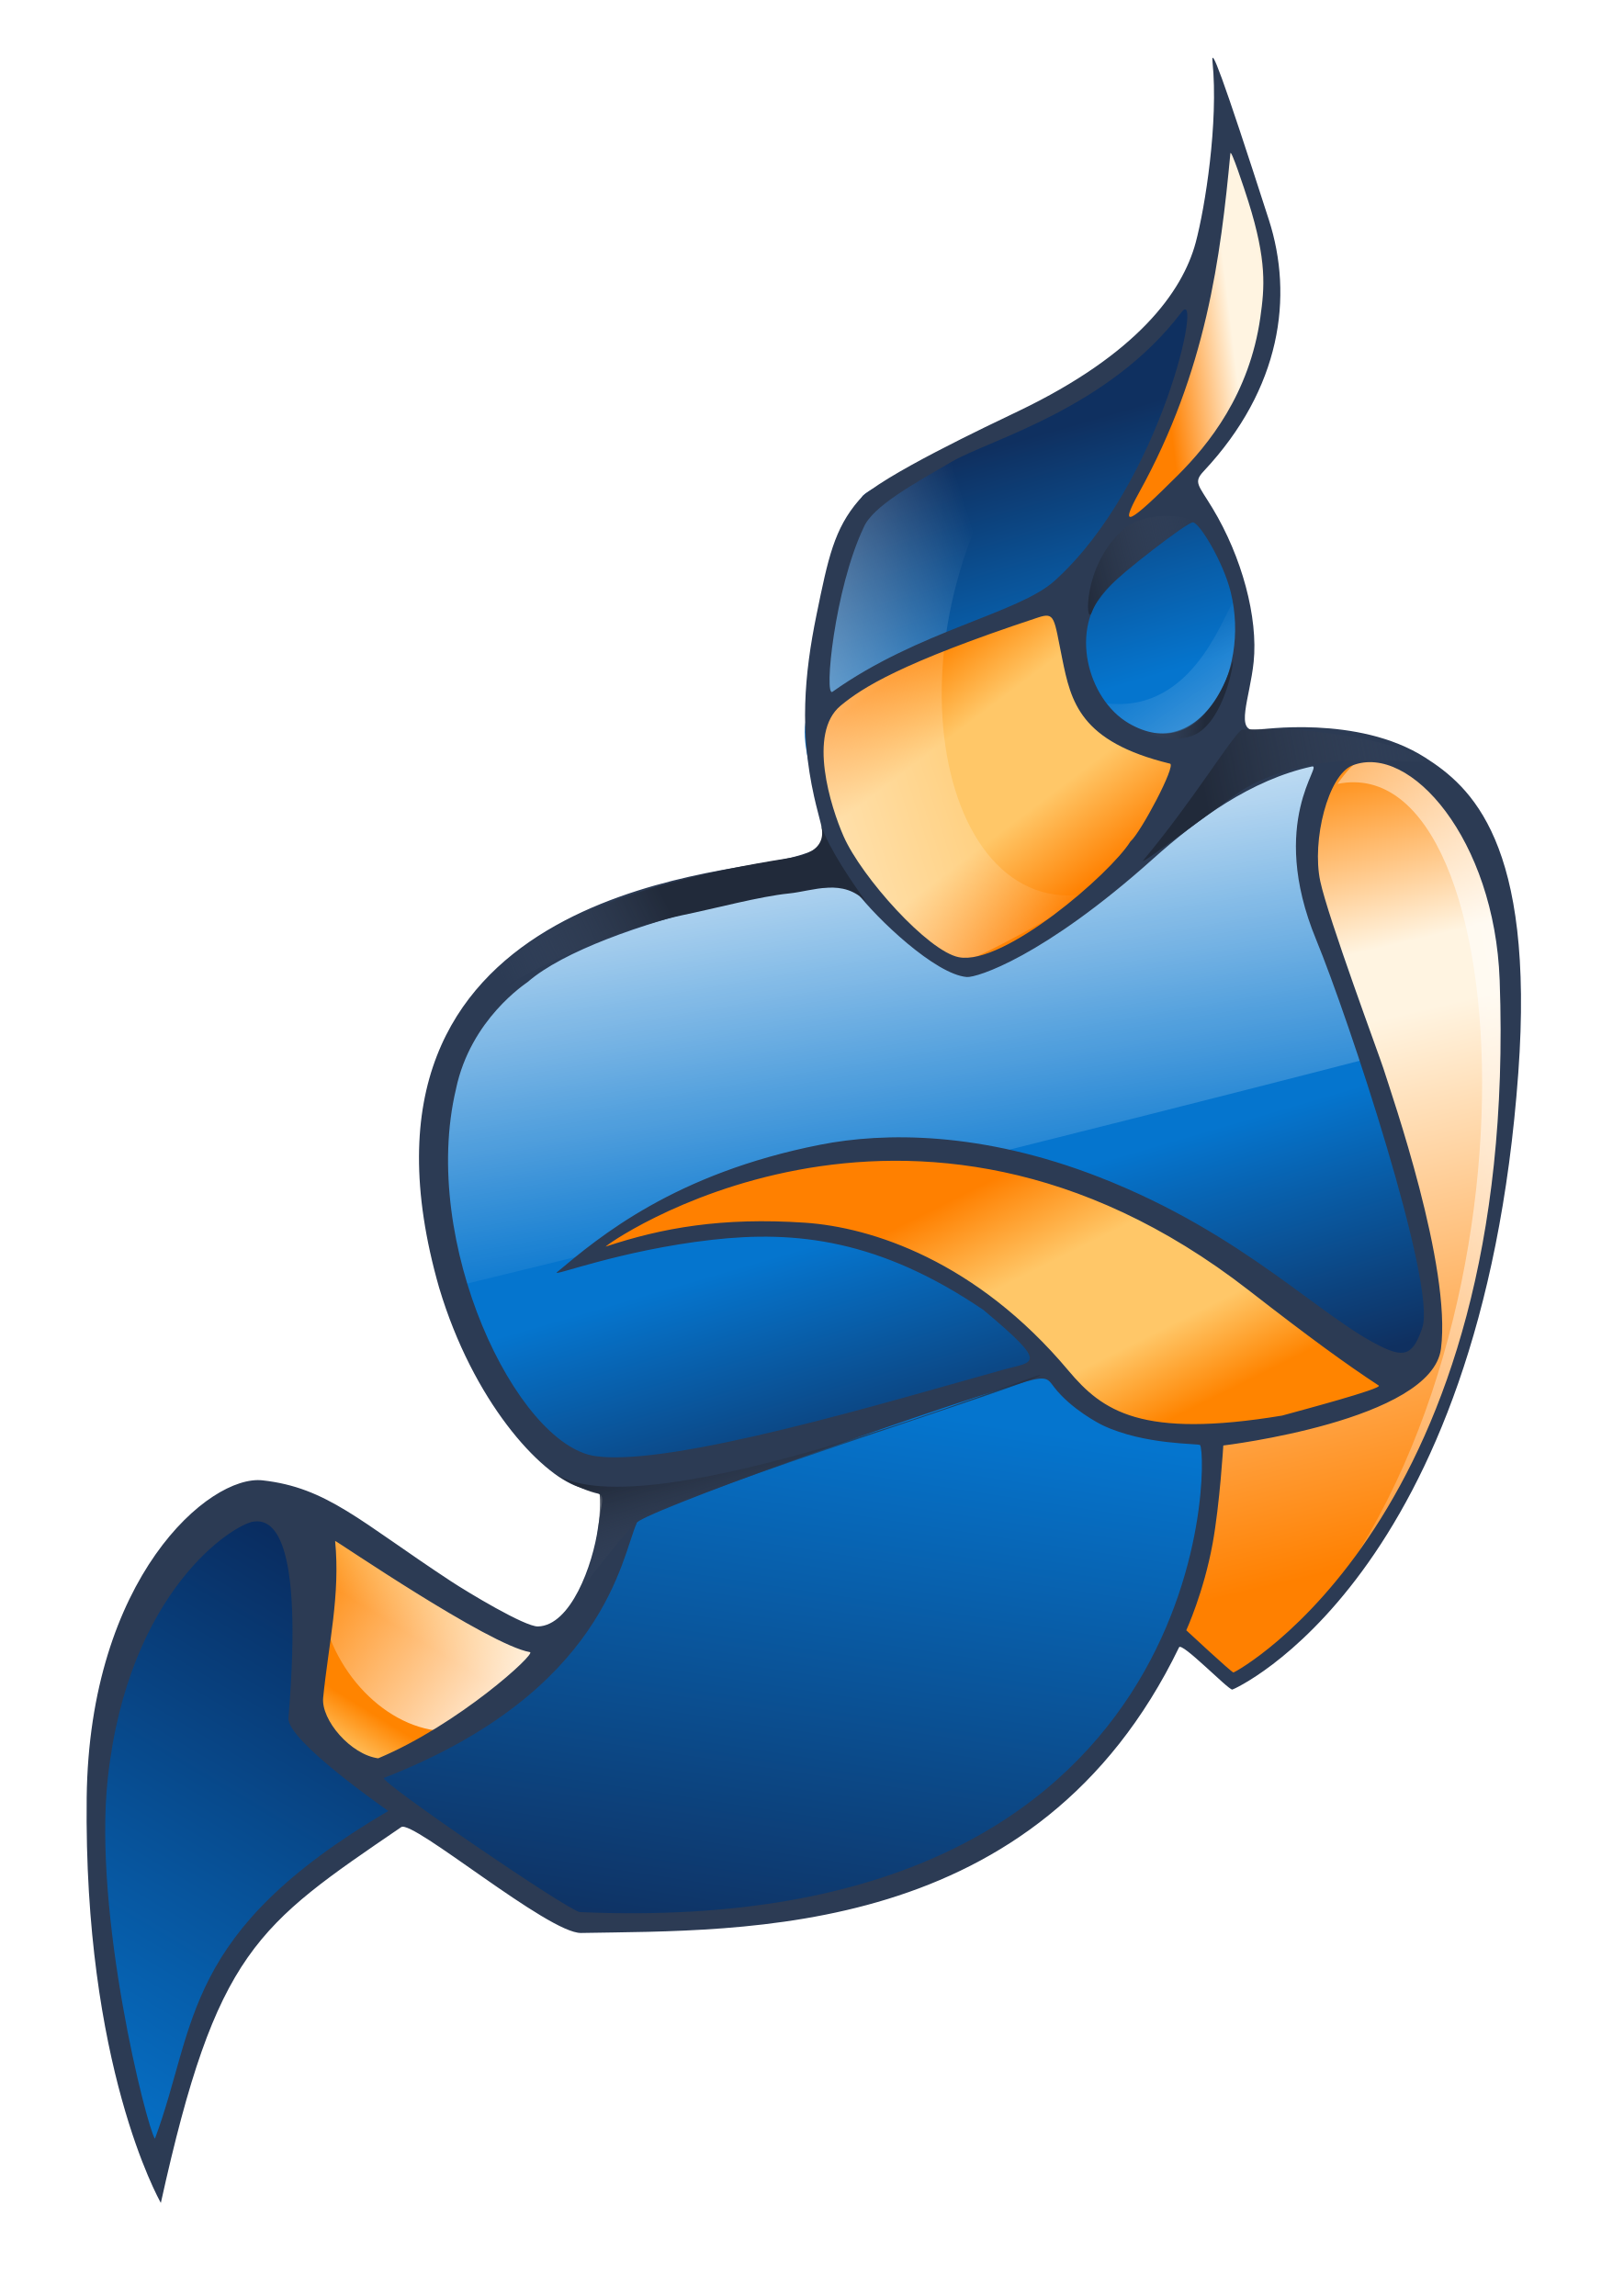
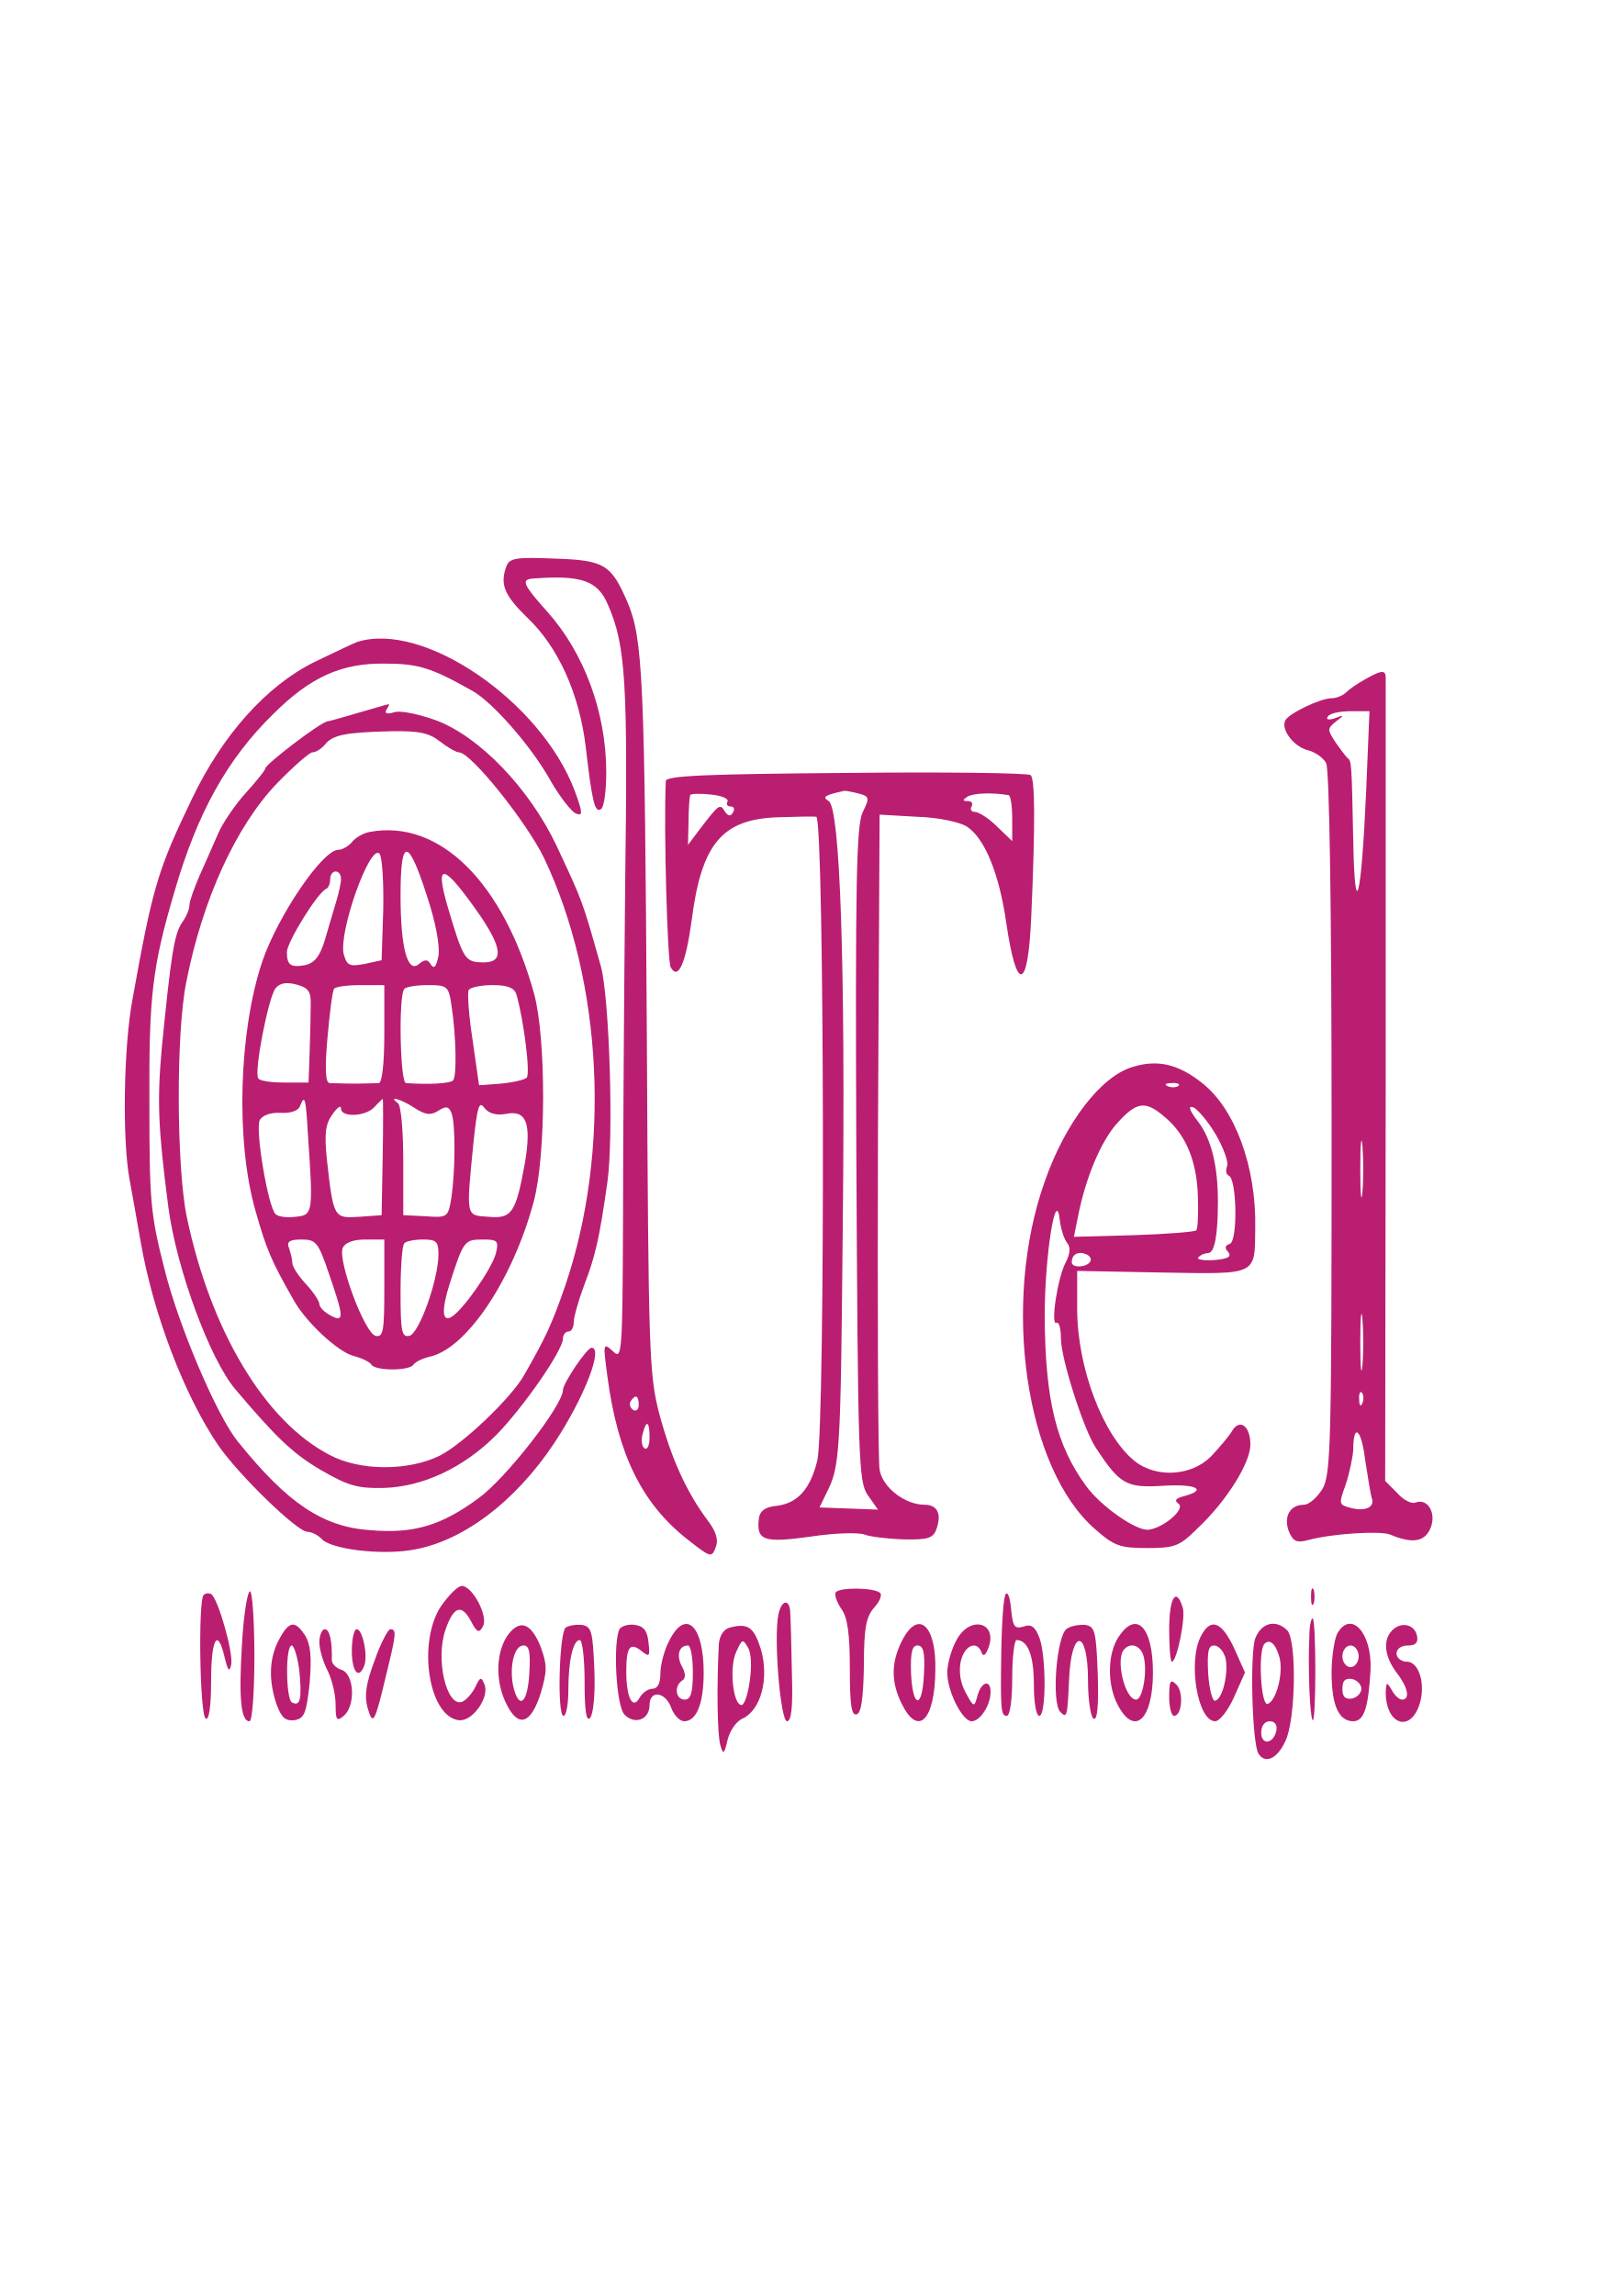
- <svg xmlns="http://www.w3.org/2000/svg" xmlns:xlink="http://www.w3.org/1999/xlink" width="744.094" height="1052.362" id="svg5488" version="1.1">
-   <defs id="defs5490">
-     <linearGradient xlink:href="#linearGradient8896" id="linearGradient4242" gradientUnits="userSpaceOnUse" gradientTransform="translate(-297.2308,320.8601)" x1="439.904" y1="455.739" x2="469.717" y2="557.748" />
-     <linearGradient id="linearGradient8896">
-       <stop id="stop8898" offset="0" style="stop-color:#0f3060;stop-opacity:1;" />
-       <stop style="stop-color:#0575ce;stop-opacity:1;" offset="0.271" id="stop8902" />
-       <stop id="stop12553" offset="0.733" style="stop-color:#0575ce;stop-opacity:1;" />
-       <stop style="stop-color:#0f3060;stop-opacity:1;" offset="1" id="stop8900" />
-     </linearGradient>
-     <linearGradient xlink:href="#linearGradient5041" id="linearGradient4244" gradientUnits="userSpaceOnUse" gradientTransform="translate(-297.2308,320.8601)" x1="382.802" y1="585.226" x2="347.443" y2="645.024" />
-     <linearGradient id="linearGradient5041">
-       <stop style="stop-color:#092d61;stop-opacity:1;" offset="0" id="stop5043" />
-       <stop id="stop5047" offset="1" style="stop-color:#0575ce;stop-opacity:1;" />
-     </linearGradient>
-     <linearGradient xlink:href="#linearGradient3493" id="linearGradient4246" gradientUnits="userSpaceOnUse" gradientTransform="translate(-297.2308,320.8601)" x1="415.814" y1="620.098" x2="436.356" y2="486.431" />
-     <linearGradient id="linearGradient3493">
-       <stop style="stop-color:#0f3060;stop-opacity:1;" offset="0" id="stop3495" />
-       <stop id="stop3497" offset="0.457" style="stop-color:#0575ce;stop-opacity:1;" />
-       <stop style="stop-color:#0575ce;stop-opacity:1;" offset="0.738" id="stop3501" />
-       <stop id="stop3507" offset="1" style="stop-color:#0f3060;stop-opacity:1;" />
-     </linearGradient>
-     <linearGradient xlink:href="#linearGradient3529" id="linearGradient4248" gradientUnits="userSpaceOnUse" gradientTransform="matrix(0.245729,0,0,0.245729,34.35214,723.0404)" x1="389.593" y1="763.302" x2="308.986" y2="420.016" />
-     <linearGradient id="linearGradient3529">
-       <stop id="stop3531" offset="0" style="stop-color:#ff8000;stop-opacity:1;" />
-       <stop style="stop-color:#fff4e1;stop-opacity:1;" offset="0.663" id="stop3533" />
-       <stop id="stop3535" offset="0.75" style="stop-color:#fff4e1;stop-opacity:1;" />
-       <stop id="stop3537" offset="1" style="stop-color:#ff8400;stop-opacity:1;" />
-     </linearGradient>
-     <linearGradient xlink:href="#linearGradient3591" id="linearGradient4250" gradientUnits="userSpaceOnUse" gradientTransform="translate(-297.2308,320.8601)" x1="528.82" y1="511.718" x2="458.469" y2="527.107" />
-     <linearGradient id="linearGradient3591">
-       <stop style="stop-color:#ffffff;stop-opacity:1;" offset="0" id="stop3593" />
-       <stop style="stop-color:#ffffff;stop-opacity:0;" offset="1" id="stop3595" />
-     </linearGradient>
-     <linearGradient xlink:href="#linearGradient7434" id="linearGradient4252" gradientUnits="userSpaceOnUse" gradientTransform="matrix(0.245729,0,0,0.245729,34.35214,723.0404)" x1="197.178" y1="703.802" x2="146.542" y2="785.904" />
-     <linearGradient id="linearGradient7434">
-       <stop id="stop7436" offset="0" style="stop-color:#ffc768;stop-opacity:1;" />
-       <stop style="stop-color:#ff8400;stop-opacity:1;" offset="0.378" id="stop7438" />
-       <stop id="stop7440" offset="0.774" style="stop-color:#ff8400;stop-opacity:1;" />
-       <stop id="stop7442" offset="1" style="stop-color:#ffc768;stop-opacity:1;" />
-     </linearGradient>
-     <linearGradient xlink:href="#linearGradient3591" id="linearGradient4254" gradientUnits="userSpaceOnUse" gradientTransform="matrix(1.033406,0,0,1.013832,-309.9101,314.1835)" x1="413.632" y1="484.601" x2="423.525" y2="541.833" />
-     <linearGradient id="linearGradient5384">
-       <stop style="stop-color:#ffffff;stop-opacity:1;" offset="0" id="stop5386" />
-       <stop style="stop-color:#ffffff;stop-opacity:0;" offset="1" id="stop5388" />
-     </linearGradient>
-     <linearGradient xlink:href="#linearGradient3509" id="linearGradient4256" gradientUnits="userSpaceOnUse" gradientTransform="matrix(0.245729,0,0,0.245729,34.35214,723.0404)" x1="409.696" y1="559.364" x2="467.886" y2="676.035" />
-     <linearGradient id="linearGradient3509">
-       <stop id="stop3511" offset="0" style="stop-color:#ff8000;stop-opacity:1;" />
-       <stop style="stop-color:#ffc768;stop-opacity:1;" offset="0.341" id="stop3513" />
-       <stop id="stop3515" offset="0.712" style="stop-color:#ffc768;stop-opacity:1;" />
-       <stop id="stop3517" offset="1" style="stop-color:#ff8400;stop-opacity:1;" />
-     </linearGradient>
-     <linearGradient xlink:href="#linearGradient3651" id="linearGradient4258" gradientUnits="userSpaceOnUse" gradientTransform="matrix(0.245729,0,0,0.245729,34.35214,723.0404)" x1="522.636" y1="168.687" x2="585.933" y2="161.109" />
-     <linearGradient id="linearGradient3651">
-       <stop style="stop-color:#ff8000;stop-opacity:1;" offset="0" id="stop3653" />
-       <stop id="stop16786" offset="0.5" style="stop-color:#fff4e1;stop-opacity:1;" />
-       <stop style="stop-color:#fff4e1;stop-opacity:1;" offset="0.75" id="stop17514" />
-       <stop style="stop-color:#ff8400;stop-opacity:1;" offset="1" id="stop3655" />
-     </linearGradient>
-     <linearGradient xlink:href="#linearGradient3509" id="linearGradient4260" gradientUnits="userSpaceOnUse" gradientTransform="matrix(0.245729,0,0,0.245729,34.35214,723.0404)" x1="481.49" y1="417.5" x2="405.411" y2="316.79" />
-     <linearGradient id="linearGradient5403">
-       <stop id="stop5405" offset="0" style="stop-color:#ff8000;stop-opacity:1;" />
-       <stop style="stop-color:#ffc768;stop-opacity:1;" offset="0.341" id="stop5407" />
-       <stop id="stop5409" offset="0.712" style="stop-color:#ffc768;stop-opacity:1;" />
-       <stop id="stop5411" offset="1" style="stop-color:#ff8400;stop-opacity:1;" />
-     </linearGradient>
-     <linearGradient xlink:href="#linearGradient3591" id="linearGradient4262" gradientUnits="userSpaceOnUse" gradientTransform="translate(-297.2308,320.8601)" x1="473.092" y1="499.584" x2="457.69" y2="477.6" />
-     <linearGradient id="linearGradient5414">
-       <stop style="stop-color:#ffffff;stop-opacity:1;" offset="0" id="stop5416" />
-       <stop style="stop-color:#ffffff;stop-opacity:0;" offset="1" id="stop5418" />
-     </linearGradient>
-     <linearGradient xlink:href="#linearGradient3591" id="linearGradient4264" gradientUnits="userSpaceOnUse" gradientTransform="translate(-297.2308,320.8601)" x1="394.341" y1="501.802" x2="446.313" y2="485.378" />
-     <linearGradient id="linearGradient5421">
-       <stop style="stop-color:#ffffff;stop-opacity:1;" offset="0" id="stop5423" />
-       <stop style="stop-color:#ffffff;stop-opacity:0;" offset="1" id="stop5425" />
-     </linearGradient>
-     <linearGradient xlink:href="#linearGradient3591" id="linearGradient4266" gradientUnits="userSpaceOnUse" gradientTransform="translate(-297.2308,320.8601)" x1="395.813" y1="590.733" x2="369.553" y2="572.169" />
-     <linearGradient id="linearGradient5428">
-       <stop style="stop-color:#ffffff;stop-opacity:1;" offset="0" id="stop5430" />
-       <stop style="stop-color:#ffffff;stop-opacity:0;" offset="1" id="stop5432" />
-     </linearGradient>
-     <linearGradient xlink:href="#linearGradient2937" id="linearGradient4268" gradientUnits="userSpaceOnUse" gradientTransform="matrix(0.245729,0,0,0.245729,34.35214,723.0404)" x1="297.053" y1="667.162" x2="310.455" y2="713.866" />
-     <linearGradient id="linearGradient2937">
-       <stop style="stop-color:#212a3a;stop-opacity:1;" offset="0" id="stop2939" />
-       <stop style="stop-color:#404e67;stop-opacity:0;" offset="1" id="stop2941" />
-     </linearGradient>
-     <linearGradient xlink:href="#linearGradient2937" id="linearGradient4270" gradientUnits="userSpaceOnUse" gradientTransform="matrix(0.09307993,0,0,0.1860535,131.9416,665.872)" x1="246.304" y1="690.027" x2="366.879" y2="632.16" />
-     <linearGradient id="linearGradient5439">
-       <stop style="stop-color:#212a3a;stop-opacity:1;" offset="0" id="stop5441" />
-       <stop style="stop-color:#404e67;stop-opacity:0;" offset="1" id="stop5443" />
-     </linearGradient>
-     <linearGradient xlink:href="#linearGradient2937" id="linearGradient4272" gradientUnits="userSpaceOnUse" gradientTransform="matrix(-0.09281332,-0.00703915,0.01407026,-0.1855207,186.2,929.7082)" x1="301.052" y1="645.899" x2="367.946" y2="654.721" />
-     <linearGradient id="linearGradient5446">
-       <stop style="stop-color:#212a3a;stop-opacity:1;" offset="0" id="stop5448" />
-       <stop style="stop-color:#404e67;stop-opacity:0;" offset="1" id="stop5450" />
-     </linearGradient>
-     <linearGradient xlink:href="#linearGradient2937" id="linearGradient4274" gradientUnits="userSpaceOnUse" gradientTransform="matrix(0.245729,0,0,0.245729,98.31046,642.6373)" x1="279.817" y1="688.324" x2="386.786" y2="667.635" />
-     <linearGradient id="linearGradient5453">
-       <stop style="stop-color:#212a3a;stop-opacity:1;" offset="0" id="stop5455" />
-       <stop style="stop-color:#404e67;stop-opacity:0;" offset="1" id="stop5457" />
-     </linearGradient>
-     <linearGradient xlink:href="#linearGradient2937" id="linearGradient4276" gradientUnits="userSpaceOnUse" gradientTransform="matrix(0.245729,0,0,0.245729,25.55056,660.7704)" x1="338.144" y1="668.301" x2="266.215" y2="702.893" />
-     <linearGradient id="linearGradient5460">
-       <stop style="stop-color:#212a3a;stop-opacity:1;" offset="0" id="stop5462" />
-       <stop style="stop-color:#404e67;stop-opacity:0;" offset="1" id="stop5464" />
-     </linearGradient>
-     <linearGradient y2="702.893" x2="266.215" y1="668.301" x1="338.144" gradientTransform="matrix(0.245729,0,0,0.245729,25.55056,660.7704)" gradientUnits="userSpaceOnUse" id="linearGradient5486" xlink:href="#linearGradient2937" />
-   </defs>
-   <g id="layer1">
-     <g id="g4202" transform="matrix(4.207067,0,0,4.207067,-152.932,-3059.705)">
-       <path id="path4204" d="m 52.514,963.96 c -0.598,-1.314 -1.087,-2.498 -1.087,-2.63 0,-0.133 -2.081,-11.075 -2.318,-13.887 -1.035,-12.277 -2.668,-13.453 -2.212,-24.399 0.276,-6.631 -0.644,-8.892 1.313,-14.315 4.031,-11.167 6.987,-15.561 12.225,-18.174 4.25,-2.12 8.237,-1.832 11.979,0.865 0.986,0.711 4.296,2.95 7.354,4.977 3.059,2.026 6.691,4.483 8.072,5.459 1.381,0.976 3.685,2.385 5.12,3.13 2.531,1.315 2.624,1.335 3.137,0.671 1.128,-1.459 3.849,-5.554 5.321,-7.509 7.372,-9.791 0.429,-8.702 -1.306,-9.213 -2.728,-0.803 -3.877,-1.979 -6.426,-4.968 -5.922,-6.94 -8.728,-14.662 -9.143,-24.203 -0.482,-11.08 0.633,-20.015 5.498,-25.101 2.085,-2.18 6.499,-5.345 10.535,-7.555 3.418,-1.871 24.379,-5.782 26.218,-4.97 0.919,0.406 -3.638,-11.639 -1.016,-27.299 0.521,-3.111 4.059,-12.738 4.433,-13.393 0.923,-1.617 16.135,-6.824 20.462,-9.365 4.835,-2.839 15.291,-9.679 16.078,-14.766 1.731,-11.179 2.038,-15.956 2.76,-16.375 1.074,-0.625 8.253,14.176 3.394,28.131 -0.959,2.754 -5.532,9.149 -7.58,11.823 -1.475,1.926 1.728,2.826 3.57,5.607 1.675,2.529 2.777,8.711 2.992,11.914 0.22,3.271 -0.815,9.982 -1.742,11.299 -0.375,0.533 -0.529,1.057 -0.344,1.171 0.184,0.114 1.434,-0.035 2.777,-0.331 1.343,-0.296 4.254,-0.766 6.468,-1.046 3.943,-0.498 4.084,-0.491 6.76,0.332 4.014,1.235 23.538,5.952 11.079,60.507 -4.128,18.075 -23.389,41.925 -25.811,40.078 l -5.964,-4.547 -6.873,10.19 c -3.508,3.603 -7.291,7.08 -9.522,8.753 -3.521,2.64 -10.565,6.798 -11.516,6.798 -0.245,0 -1.633,0.569 -3.084,1.265 -4.195,2.012 -10.479,3.661 -17.134,4.098 -25.771,1.67 -15.94,-1.442 -37.279,-11.775 -1.683,-0.815 -5.558,3.297 -10.227,7.546 -4.985,4.536 -7.602,7.988 -9.58,12.638 -0.669,1.574 -1.712,3.988 -2.316,5.366 -1.644,3.747 -2.997,8.932 -3.198,12.258 -0.098,1.627 -0.315,3.042 -0.482,3.145 -0.167,0.103 -0.792,-0.888 -1.39,-2.202 z m 28.332,-45.909 c 3.303,-0.835 3.665,-1.02 7.218,-3.678 2.546,-1.905 4.123,-5.345 4.8,-5.645 4.432,-1.967 -3.308,-3.737 -6.202,-5.689 -2.894,-1.952 -6.657,-3.395 -9.221,-5.352 -2.564,-1.957 -4.784,-3.483 -4.933,-3.391 -0.15,0.092 -0.275,1.406 -0.278,2.919 -0.01,4.413 -0.602,8.842 -1.429,10.694 -0.421,0.943 -0.846,2.761 -0.945,4.04 -0.228,2.962 0.461,4.387 2.913,6.02 2.066,1.377 2.924,1.385 8.078,0.082 z m 119.706,-83.585 c -1.076,-7.225 -0.185,-17.161 -5.814,-20.777 -12.988,-8.344 -14.414,-0.07 -15.21,1.759 -1.311,3.008 -2.118,5.469 -1.123,8.776 3.056,10.161 6.966,19.158 8.823,26.38 2.13,8.289 4.478,13.531 4.713,20.03 0.167,4.614 0.123,5.099 -0.556,6.165 -0.966,1.515 -15.552,5.228 -22.898,7.392 -2.522,0.743 -0.288,6.122 -0.577,7.892 -0.289,1.771 -4.237,11.667 -2.967,13.657 12.529,19.634 40.235,-40.206 35.61,-71.274 z m -26.988,48.272 c 1.96,-0.471 3.792,-1.046 4.072,-1.278 0.28,-0.231 0.991,-0.384 1.58,-0.339 1.054,0.08 5.182,-1.219 5.5,-1.731 0.089,-0.144 3.772,-2.066 3.035,-2.554 -0.737,-0.488 -15.132,-11.07 -17.196,-12.146 -23.77,-12.394 -36.265,-13.247 -44.114,-11.666 -13.445,2.709 -25.057,9.526 -26.453,11.208 -0.422,0.508 21.049,-6.661 36.29,0.871 2.816,1.392 8.63,3.783 13.001,8.463 3.993,4.275 7.633,8.798 10.499,9.562 3.107,0.828 9.473,0.649 13.788,-0.389 z m -28.657,-51.097 c 7.526,-1.317 19.186,-16.952 18.279,-18.416 -0.123,-0.198 2.255,-4.145 1.869,-4.222 -14.084,-2.808 -13.745,-16.832 -13.948,-16.958 -0.203,-0.125 -20.765,9.71 -25.504,11.759 -4.021,1.738 0.575,12.102 2.999,18.534 1.079,2.862 7.017,6.678 9.408,8.234 2.828,1.841 6.254,1.181 6.897,1.068 z m 16.22,-47.717 c 4.064,-3.203 14.888,-19.234 13.74,-25.74 -4.679,-26.505 -6.696,-10.096 -6.996,-7.731 -0.124,0.98 -0.479,3.149 -0.787,4.822 -0.309,1.672 -0.702,4.087 -0.875,5.366 -0.172,1.279 -0.649,3.532 -1.059,5.008 -0.41,1.476 -1.057,3.928 -1.439,5.451 -0.381,1.522 -1.665,5.272 -2.852,8.333 -1.187,3.061 -2.159,5.638 -2.159,5.728 0,0.447 0.824,0.027 2.427,-1.236 z" style="fill:url(#linearGradient4242);fill-opacity:1" />
-       <path id="path4206" d="m 53.579,963.12 c 6.353,-26.32 12.101,-29.27 27.228,-39.026 -3.328,-1.891 -11.517,-8.159 -11.496,-11.496 0.057,-9.742 1.668,-26.722 -9.076,-19.664 -20.385,13.392 -13.009,55.968 -6.656,70.186 z" style="fill:url(#linearGradient4244);fill-opacity:1;fill-rule:evenodd;stroke:none;display:inline" />
-       <path id="path4208" d="m 75.933,920.723 c 8.982,6.786 16.92,12.786 22.554,15.968 54.941,2.778 68.66,-27.594 69.658,-52.493 -4.89,0.225 -13.223,-0.973 -17.714,-7.74 -11.214,3.681 -45.166,14.003 -45.757,16.323 -3.065,12.035 -12.175,21.756 -28.742,27.943 z" style="fill:url(#linearGradient4246);fill-opacity:1;fill-rule:evenodd;stroke:none;display:inline" />
-       <path id="path4210" d="m 171.275,910.581 c 33.185,-24.7 28.914,-74.159 29.45,-76.692 1.363,-6.439 -6.65,-28.252 -16.274,-24.249 -16.024,6.663 11.277,44.445 7.614,65.166 -0.763,4.319 -13.989,7.503 -22.98,8.899 -1.037,0.161 -0.116,14.095 -4.627,20.509 -0.646,0.918 6.21,6.819 6.817,6.367 z" style="fill:url(#linearGradient4248);fill-opacity:1;fill-rule:evenodd;stroke:none;display:inline" />
-       <path id="path4212" d="m 175.904,907.191 c 42.493,-41.749 20.982,-116.278 6.146,-94.51 20.377,-4.121 23.619,64.267 -6.146,94.51 z" style="fill:url(#linearGradient4250);fill-opacity:1;fill-rule:evenodd;stroke:none" />
-       <path id="path4214" d="m 95.217,907.776 c 0.786,-1.061 -13.882,-6.083 -22.746,-14.065 -0.983,-0.885 -1.141,12.912 -2.07,18.666 -0.577,3.575 5.492,7.174 6.88,7.622 1.151,0.372 14.71,-7.869 17.937,-12.223 z" style="fill:url(#linearGradient4252);fill-opacity:1;fill-rule:evenodd;stroke:none;display:inline" />
-       <path id="path4216" d="m 83.585,868.013 c -5.099,-25.843 4.179,-41.039 41.358,-46.378 0.18,0.569 41.319,-13.256 55.792,-13.35 -3.923,6.233 0.043,21.624 4.809,34.276 0,0 -34.828,9.088 -101.959,25.452 z" style="fill:url(#linearGradient4254);fill-opacity:1;fill-rule:evenodd;stroke:none" />
-       <path id="path4218" d="m 101.655,863.894 c 4.412,-1.581 17.007,-5.39 32.054,-0.152 10.306,3.588 16.22,12.633 20.668,16.112 10.479,8.195 29.823,-0.908 33.322,-0.853 1.438,0.023 -25.967,-24.602 -46.628,-25.848 -27.775,-1.675 -45.111,12.782 -39.416,10.741 z" style="fill:url(#linearGradient4256);fill-opacity:1;fill-rule:evenodd;stroke:none;display:inline" />
-       <path id="path4220" d="m 169.427,741.435 c -0.153,8.404 -2.797,28.463 -11.307,42.173 -3.893,6.271 14.52,-8.277 16.502,-20.781 1.09,-6.878 -5.069,-28.09 -5.195,-21.392 z" style="fill:url(#linearGradient4258);fill-opacity:1;fill-rule:evenodd;stroke:none" />
-       <path id="path4222" d="m 141.791,833.107 c 9.239,-4.718 17.657,-10.922 22.991,-22.443 0.903,-1.95 -4.4,-0.059 -8.476,-5.844 -4.036,-5.729 -3.083,-11.543 -6.54,-11.078 -10.8,1.453 -25.201,11.638 -25.201,11.638 0,0 0.828,11.144 3.748,15.674 6.019,9.339 13.478,12.054 13.478,12.054 z" style="fill:url(#linearGradient4260);fill-opacity:1;fill-rule:evenodd;stroke:none;display:inline" />
-       <path id="path4224" d="m 156.092,803.781 c 2.726,9.889 17.873,8.097 14.707,-11.153 -1.365,1.996 -4.776,12.957 -14.707,11.153 z" style="opacity:0.552;fill:url(#linearGradient4262);fill-opacity:1;fill-rule:evenodd;stroke:none" />
-       <path id="path4226" d="m 140.485,832.283 c -5.101,-3.469 -9.504,-7.784 -12.325,-12.35 -2.821,-4.565 -4.059,-27.847 0.687,-33.634 2.608,-6.364 11.841,-12.514 22.097,-15.231 -19.495,22.605 -13.178,56.867 4.074,53.535 0.862,-0.166 -12.826,7.73 -14.533,7.679 z" style="fill:url(#linearGradient4264);fill-opacity:1;fill-rule:evenodd;stroke:none" />
-       <path id="path4228" d="m 72.322,893.029 c 3.809,2.819 20.239,15.536 23.86,13.523 -8.41,20.559 -30.553,3.142 -23.86,-13.523 z" style="fill:url(#linearGradient4266);fill-opacity:1;fill-rule:evenodd;stroke:none" />
-       <path id="path4230" d="m 140.057,777.561 c -3.947,2.301 -8.693,4.874 -9.635,7.2 -3.162,6.643 -4.347,18.566 -3.385,17.881 9.384,-6.673 20.249,-8.523 24.202,-12.097 11.715,-10.59 16.263,-32.484 13.801,-29.238 -7.969,10.506 -20.911,13.881 -24.983,16.254 z m -61.408,147.012 c 0,0 -11.081,-7.664 -10.877,-10.123 1.697,-20.433 -1.929,-21.625 -3.757,-21.408 -2.208,0.262 -13.682,7.506 -15.921,27.958 -1.624,14.841 4.24,38.03 5.133,39.284 4.623,-12.424 2.819,-22.423 25.421,-35.711 z m 121.058,-90.522 c -0.551,-15.318 -9.774,-25.85 -16.037,-23.383 -2.657,1.046 -4.441,8.179 -3.508,12.601 0.828,3.923 6.466,19.102 6.872,20.385 0.959,3.034 7.431,21.63 6.28,30.565 -1.008,7.832 -23.71,10.541 -23.71,10.541 0,0 -0.381,6.374 -1.164,10.682 -0.962,5.295 -2.869,9.45 -2.869,9.45 0,0 4.943,4.604 5.142,4.599 0.2,-0.005 31.108,-16.713 28.995,-75.44 z m -23.697,47.45 c 1.598,-0.447 11.032,-2.942 10.526,-3.273 -3.501,-2.296 -7.485,-5.187 -14.158,-10.377 -37.046,-28.812 -70.695,-4.545 -70.032,-4.766 6.152,-2.046 12.648,-3.202 21.672,-2.599 7.269,0.486 18.696,4.17 28.706,16.102 3.723,4.438 7.948,7.45 23.285,4.913 z M 159.485,818.959 c 1.121,-0.97 5.017,-8.313 4.315,-8.484 -9.831,-2.391 -10.788,-6.74 -11.75,-11.473 -0.901,-4.433 -0.762,-5.065 -2.625,-4.45 -15.047,4.97 -19.209,7.701 -21.512,9.612 -3.607,2.993 -1.077,11.036 0.333,14.233 1.966,4.455 9.192,12.518 12.554,13.167 4.904,0.947 16.493,-9.1 18.684,-12.606 z m 10.936,-27.141 c -0.815,-3.335 -3.435,-7.631 -4.133,-7.631 -0.657,0 -7.619,5.387 -9.417,7.264 -4.081,4.26 -2.092,11.979 2.435,14.627 7.662,4.482 13.289,-5.371 11.115,-14.26 z m -5.777,-12.756 c 3.352,-3.349 7.808,-8.845 8.993,-17.198 0.464,-3.274 0.734,-6.154 -1.302,-12.627 -0.472,-1.5 -1.906,-5.815 -1.96,-5.246 -1.059,11.224 -2.611,23.687 -9.936,36.932 -2.299,4.157 -1.063,3.402 4.205,-1.86 z m -78.619,66.848 c -3.993,16.751 6.589,38.751 15.162,40.005 8.287,1.212 32.045,-5.961 44.505,-9.426 3.265,-0.908 5.021,-0.434 -2.201,-6.485 -11.323,-7.698 -20.461,-8.689 -29.578,-7.654 -10.056,1.141 -17.591,4.118 -16.886,3.527 4.611,-3.861 12.822,-10.764 28.688,-13.89 6.896,-1.359 17.538,-1.478 30.386,3.54 15.937,6.224 24.237,15.455 30.975,18.584 2.399,1.114 3.256,0.596 4.204,-2.188 1.588,-4.665 -8.067,-33.789 -11.565,-42.282 -5.338,-12.961 0.89,-19.156 -0.471,-18.856 -6.603,1.455 -12.425,5.699 -17.306,10.069 -11.931,10.682 -19.203,12.958 -20.282,12.866 -3.407,-0.29 -9.782,-6.32 -12.099,-9.382 -1.478,-1.954 -27.929,3.152 -35.73,9.928 -0.178,0.155 -6.197,4.015 -7.804,11.643 z M 77.55,918.839 c 8.724,-3.66 17.266,-11.439 16.527,-11.568 -4.529,-0.788 -21.234,-12.234 -21.222,-12.115 0.574,5.907 -0.714,11.215 -1.301,17.069 -0.245,2.442 3.01,6.224 5.996,6.614 z m 28.152,-25.605 c -1.669,3.721 -3.412,18.351 -27.53,27.74 -0.699,0.272 20.212,14.57 21.35,14.62 69.054,3.031 68.469,-49.554 67.553,-50.88 -0.133,-0.192 -6.039,0.014 -10.614,-2.157 -0.349,-0.166 -3.452,-1.765 -5.302,-4.174 -0.628,-0.817 -0.725,-1.261 -3.051,-0.585 -10.763,3.128 -42.895,14.657 -42.406,15.436 z M 84.189,867.585 c -12.331,-43.086 30.943,-45.085 37.805,-46.744 5.306,-1.283 4.15,-1.782 3.031,-6.8 -1.571,-7.046 -1.082,-13.188 0.265,-19.772 1.274,-6.226 1.93,-9.374 4.62,-12.496 2.168,-2.516 14.384,-8.27 17.412,-9.723 12.905,-6.19 17.836,-12.993 19.274,-18.345 1.014,-3.773 2.498,-13.071 1.831,-19.717 -0.164,-1.636 0.891,0.927 6.142,17.242 2.683,8.336 1.362,18.345 -7.1,27.382 -1.149,1.227 -0.592,1.47 0.954,4.024 3.211,5.306 4.986,11.94 4.486,16.767 -0.41,3.954 -2.1,7.693 0.318,7.403 0.35,-0.042 11.028,-1.659 18.338,2.988 4.95,3.147 12.003,9.178 10.172,34.373 -4.008,55.172 -30.965,67.179 -31.154,67.185 -0.456,0.016 -5.5,-5.221 -5.798,-4.604 -15.457,31.931 -47.351,30.784 -65.138,31.12 -3.556,0.067 -18.344,-12.385 -19.591,-11.533 -15.743,10.759 -20.114,13.446 -26.184,40.944 -0.233,-0.436 -8.418,-14.956 -8.078,-44.157 0.278,-23.925 13.349,-35.216 19.16,-34.565 7.054,0.791 10.594,4.471 20.529,10.998 1.773,1.165 8.039,4.954 9.465,4.919 3.552,-0.084 5.975,-6.61 6.555,-10.835 0.585,-4.262 1.15,-3.232 -2.176,-4.376 -4.193,-1.443 -11.427,-9.296 -15.137,-21.676 z" style="fill:#2c3b54;fill-opacity:1;fill-rule:nonzero;stroke:none" />
-       <path id="path4232" d="m 106.113,892.834 c 6.475,-3.533 43.233,-15.025 43.563,-15.747 0.241,-0.527 -43.116,17.309 -52.935,10.697 -0.592,-0.398 2.293,1.721 4.902,2.257 0.183,0.038 0.171,6.892 -2.301,10.77 -0.693,1.088 5.267,-7.157 6.771,-7.978 z" style="fill:url(#linearGradient4268);fill-opacity:1;fill-rule:evenodd;stroke:none" />
-       <path id="path4234" d="m 166.008,784.186 c -4.029,2.813 -9.585,6.743 -10.721,9.773 -0.67,1.787 -1.122,-4.992 3.452,-9.03 2.577,-2.275 8.093,-1.319 7.269,-0.743 z" style="fill:url(#linearGradient4270);fill-opacity:1;fill-rule:evenodd;stroke:none;display:inline" />
-       <path id="path4236" d="m 160.59,806.828 c 4.57,1.363 8.1,-1.428 10.035,-7.442 0.229,-0.711 -0.566,5.267 -3.406,7.489 -2.708,2.118 -7.593,-0.334 -6.629,-0.046 z" style="fill:url(#linearGradient4272);fill-opacity:1;fill-rule:evenodd;stroke:none;display:inline" />
-       <path id="path4238" d="m 172.189,813.036 c 6.475,-3.533 13.105,-2.993 18.756,-2.738 3.751,0.169 -7.066,-4.205 -19.355,-3.521 -1.313,1.118 -5.213,7.636 -10.71,14.237 -0.825,0.991 9.805,-7.157 11.309,-7.978 z" style="fill:url(#linearGradient4274);fill-opacity:1;fill-rule:evenodd;stroke:none;display:inline" />
-       <path id="path4240" d="m 110.559,827.011 c 3.802,-0.783 8.571,-2.075 11.727,-2.393 2.632,-0.265 5.929,-1.747 8.463,0.977 -1.411,-1.934 -4.108,-5.839 -4.949,-8.397 0.765,3.006 -2.655,3.429 -3.505,3.564 -19.117,3.02 -30.617,8.168 -36.42,17.742 10.99,-8.503 23.966,-11.347 24.684,-11.494 z" style="fill:url(#linearGradient5486);fill-opacity:1;fill-rule:evenodd;stroke:none;display:inline" />
-     </g>
+ <svg xmlns="http://www.w3.org/2000/svg" version="1.0" width="300pt" height="424pt" viewBox="0 0 300 424" preserveAspectRatio="xMidYMid meet">
+   <g transform="translate(0,424) scale(0.1,-0.1)" fill="#ba1e71" stroke="none">
+     <path d="M936 3195 c-13 -34 -5 -54 38 -96 57 -54 96 -140 108 -238 12 -104 17 -123 28 -116 6 3 10 34 10 68 0 111 -41 221 -109 297 -43 48 -49 59 -28 61 90 7 121 -3 140 -48 33 -75 37 -143 32 -513 -2 -201 -4 -482 -4 -624 -1 -251 -2 -259 -19 -242 -18 16 -18 14 -10 -46 19 -145 64 -236 148 -302 43 -34 45 -34 52 -15 6 14 1 30 -16 52 -38 51 -66 113 -88 195 -19 73 -20 112 -23 697 -4 662 -7 735 -36 803 -30 69 -42 77 -134 80 -70 3 -83 1 -89 -13z m244 -1551 c0 -8 -5 -12 -10 -9 -6 4 -8 11 -5 16 9 14 15 11 15 -7z m20 -60 c0 -14 -4 -23 -9 -20 -5 3 -7 15 -4 26 7 28 13 25 13 -6z" />
+     <path d="M660 3054 c-8 -3 -44 -20 -79 -37 -89 -44 -170 -135 -226 -252 -64 -133 -73 -164 -110 -370 -17 -90 -19 -260 -6 -332 5 -26 14 -79 21 -118 23 -132 80 -282 143 -375 38 -55 146 -160 165 -160 7 0 20 -6 27 -14 18 -18 105 -29 163 -20 94 14 193 88 266 198 55 83 91 176 69 176 -9 0 -53 -66 -53 -78 0 -28 -105 -163 -156 -200 -68 -50 -119 -66 -200 -59 -88 6 -153 50 -244 163 -39 47 -111 217 -136 319 -26 101 -28 126 -28 305 -1 200 5 253 47 395 42 144 97 243 182 326 68 68 126 94 205 93 62 0 86 -7 162 -50 37 -20 111 -104 146 -168 17 -29 38 -56 46 -59 13 -5 13 1 -3 44 -63 164 -279 312 -401 273z" />
+     <path d="M2522 2985 c-13 -7 -29 -18 -35 -24 -6 -6 -18 -11 -27 -11 -20 0 -77 -27 -85 -40 -10 -16 14 -49 41 -56 13 -3 29 -14 34 -24 6 -12 10 -265 10 -665 0 -593 -1 -649 -17 -676 -10 -16 -25 -29 -34 -29 -26 0 -38 -22 -28 -49 8 -19 14 -22 37 -16 45 12 132 17 150 10 40 -17 63 -14 74 10 13 28 -4 58 -27 49 -7 -3 -23 5 -34 18 l-22 22 1 736 c0 404 0 741 0 748 0 15 -8 14 -38 -3z m2 -204 c-9 -203 -21 -251 -24 -93 -3 146 -3 146 -11 152 -3 3 -13 16 -22 29 -15 23 -15 25 1 38 16 12 16 13 -2 6 -12 -4 -17 -2 -13 3 3 6 22 10 41 10 l36 0 -6 -145z m-7 -743 c-2 -24 -4 -5 -4 42 0 47 2 66 4 43 2 -24 2 -62 0 -85z m0 -320 c-2 -24 -4 -5 -4 42 0 47 2 66 4 43 2 -24 2 -62 0 -85z m0 -70 c-3 -8 -6 -5 -6 6 -1 11 2 17 5 13 3 -3 4 -12 1 -19z m17 -175 c7 -17 -11 -26 -38 -19 -23 6 -23 7 -10 43 7 21 13 50 14 64 0 51 15 40 22 -18 5 -32 10 -63 12 -70z" />
+     <path d="M665 2924 c-27 -8 -55 -16 -61 -17 -14 -3 -114 -79 -114 -87 0 -3 -16 -23 -36 -45 -20 -22 -43 -56 -51 -75 -8 -19 -24 -54 -34 -77 -10 -23 -19 -48 -19 -55 0 -8 -6 -22 -14 -33 -14 -21 -20 -58 -37 -230 -9 -99 -7 -149 12 -295 15 -114 77 -282 124 -337 77 -91 107 -119 158 -149 50 -29 68 -34 115 -33 73 2 148 37 209 98 49 50 123 156 123 178 0 7 5 13 10 13 6 0 10 8 10 18 0 9 9 40 19 67 21 55 28 85 43 190 12 82 4 342 -12 400 -35 124 -33 118 -83 225 -50 104 -141 199 -221 229 -33 12 -67 19 -78 15 -14 -4 -18 -2 -14 5 4 6 6 11 4 10 -2 0 -25 -7 -53 -15z m148 -54 c14 -11 30 -20 35 -20 22 0 125 -129 157 -195 109 -229 124 -542 39 -791 -25 -72 -36 -95 -76 -165 -24 -42 -112 -126 -155 -148 -58 -29 -148 -29 -204 1 -120 62 -220 230 -264 440 -19 93 -20 338 -1 433 30 153 92 289 168 368 30 31 60 57 65 57 6 0 16 6 23 14 14 18 37 23 121 25 53 1 72 -3 92 -19z" />
+     <path d="M683 2703 c-12 -2 -27 -11 -33 -19 -7 -8 -18 -14 -25 -14 -29 0 -111 -121 -140 -205 -44 -130 -50 -333 -13 -462 20 -71 30 -94 70 -164 23 -42 83 -97 111 -104 15 -4 30 -11 33 -16 7 -12 71 -12 78 0 3 5 18 12 32 15 68 17 152 144 190 286 23 86 23 300 1 383 -57 207 -175 324 -304 300z m25 -144 l-3 -93 -32 -7 c-27 -5 -32 -3 -38 18 -10 40 48 204 66 186 5 -5 8 -52 7 -104z m81 25 c16 -48 24 -92 21 -110 -4 -20 -8 -25 -14 -16 -6 10 -11 10 -22 1 -21 -18 -34 29 -34 127 0 108 14 107 49 -2z m-159 32 c0 -7 -4 -26 -9 -42 -5 -16 -14 -48 -21 -71 -9 -30 -19 -42 -36 -46 -27 -5 -34 0 -34 24 0 18 57 111 73 117 4 2 7 10 7 18 0 8 5 14 10 14 6 0 10 -6 10 -14z m258 -69 c41 -61 42 -86 3 -85 -32 1 -35 5 -64 103 -25 86 -7 80 61 -18z m-314 -165 c0 -18 -1 -57 -2 -87 l-2 -55 -44 0 c-25 0 -47 3 -49 8 -8 12 19 150 32 166 8 10 20 12 39 7 22 -6 27 -13 26 -39z m136 -52 c0 -53 -4 -90 -10 -91 -5 0 -26 -1 -45 -1 -19 0 -40 1 -46 1 -8 1 -9 26 -4 84 4 45 9 85 12 90 2 4 24 7 49 7 l44 0 0 -90z m124 53 c9 -58 10 -132 3 -139 -6 -6 -46 -8 -87 -5 -11 1 -14 163 -3 174 3 4 23 7 44 7 35 0 38 -2 43 -37z m120 20 c14 -49 26 -147 19 -154 -4 -4 -26 -9 -48 -11 l-40 -3 -12 84 c-7 46 -10 88 -7 92 3 5 23 9 44 9 28 0 40 -5 44 -17z m-385 -261 c10 -144 9 -147 -23 -150 -16 -2 -32 0 -37 5 -14 14 -38 157 -29 174 6 9 20 14 39 13 18 -1 32 4 35 12 9 23 11 17 15 -54z m138 -39 l-2 -108 -41 -3 c-47 -3 -48 -3 -60 105 -5 48 -3 66 10 84 9 13 16 18 16 11 0 -17 46 -15 62 3 7 8 14 14 15 15 1 0 1 -48 0 -107z m59 90 c20 -13 30 -14 44 -5 14 9 19 8 24 -4 8 -20 7 -109 0 -156 -6 -37 -7 -38 -48 -35 l-41 2 0 100 c0 55 -4 103 -10 107 -20 15 7 7 31 -9z m168 -11 c38 8 48 -16 36 -89 -17 -94 -24 -105 -68 -101 -42 3 -41 -2 -27 140 7 64 10 75 20 61 8 -10 21 -14 39 -11z m-326 -296 c28 -81 28 -90 2 -76 -11 6 -20 15 -20 21 0 5 -11 22 -25 37 -14 15 -25 32 -25 39 0 6 -3 18 -6 27 -5 12 1 16 23 16 27 0 31 -5 51 -64z m102 -27 c0 -78 -2 -90 -16 -87 -20 4 -70 138 -61 162 4 10 19 16 42 16 l35 0 0 -91z m100 64 c0 -47 -36 -148 -54 -151 -14 -3 -16 9 -16 81 0 46 3 87 7 90 3 4 19 7 35 7 24 0 28 -4 28 -27z m106 1 c-8 -29 -61 -105 -82 -117 -17 -10 -19 12 -3 62 25 78 27 81 60 81 28 0 31 -2 25 -26z" />
+     <path d="M1563 2812 c-256 -2 -333 -5 -333 -15 -4 -89 3 -334 9 -344 14 -25 28 7 39 88 18 140 56 185 157 189 33 1 66 2 73 1 15 -1 17 -1121 2 -1189 -13 -53 -36 -79 -75 -84 -21 -2 -31 -9 -33 -23 -5 -41 8 -46 95 -34 45 7 89 8 100 4 10 -4 42 -8 72 -9 45 -1 55 2 61 19 10 28 2 45 -22 45 -36 0 -78 32 -83 65 -3 16 -4 296 -3 620 l3 590 69 -4 c39 -1 80 -10 92 -18 33 -21 60 -87 73 -178 19 -130 40 -126 46 8 8 178 7 259 -1 265 -5 4 -159 6 -341 4z m-219 -53 c-3 -5 0 -9 6 -9 6 0 8 -5 4 -11 -4 -8 -9 -7 -15 2 -9 15 -11 13 -47 -34 l-21 -28 1 43 c0 24 2 46 3 49 2 3 20 3 39 1 20 -2 33 -8 30 -13z m242 15 c20 -5 21 -8 8 -34 -12 -24 -14 -128 -12 -632 3 -567 4 -605 21 -630 l19 -27 -54 2 -54 2 13 27 c25 49 26 69 30 498 5 480 -5 766 -26 780 -13 8 -7 11 29 19 3 0 15 -2 26 -5z m277 -3 c4 0 7 -20 7 -43 l0 -42 -28 27 c-15 15 -34 27 -41 27 -7 0 -9 5 -6 10 3 6 0 10 -7 10 -10 0 -10 2 -1 8 11 7 47 8 76 3z" />
+     <path d="M2093 2269 c-59 -17 -125 -103 -163 -212 -80 -225 -36 -530 93 -642 35 -31 46 -35 96 -35 52 0 60 3 95 38 53 50 96 120 96 153 0 35 -20 49 -34 25 -6 -10 -24 -31 -39 -47 -36 -36 -100 -40 -140 -9 -59 47 -107 173 -107 282 l0 70 157 -3 c177 -3 171 -6 172 82 2 113 -37 220 -98 268 -44 35 -82 44 -128 30z m84 -35 c-3 -3 -12 -4 -19 -1 -8 3 -5 6 6 6 11 1 17 -2 13 -5z m-26 -57 c40 -33 60 -82 62 -147 1 -32 0 -60 -3 -63 -3 -3 -55 -7 -116 -9 l-110 -3 7 35 c14 73 43 142 73 175 36 40 52 42 87 12z m95 -33 c14 -24 24 -51 21 -58 -3 -8 -2 -16 3 -18 15 -5 17 -121 2 -126 -9 -3 -10 -8 -3 -15 7 -9 -1 -13 -27 -15 -19 -1 -32 1 -28 5 4 5 13 8 18 8 12 0 18 34 18 95 0 66 -12 115 -36 147 -17 22 -20 31 -9 27 8 -4 27 -26 41 -50z m-274 -201 c6 -8 5 -19 -3 -35 -15 -27 -29 -119 -17 -112 4 3 8 -10 8 -29 0 -37 42 -168 64 -201 45 -69 57 -75 124 -71 61 4 84 -7 40 -19 -16 -4 -19 -8 -11 -14 14 -9 -26 -44 -54 -48 -22 -4 -88 42 -116 80 -56 76 -76 160 -77 314 0 113 21 243 28 177 2 -16 8 -35 14 -42z m42 -34 c-7 -11 -34 -12 -34 -1 0 14 11 21 26 15 8 -3 11 -9 8 -14z" />
+     <path d="M815 1273 c-44 -66 -24 -203 32 -211 25 -4 58 42 48 66 -6 15 -8 14 -17 -5 -6 -12 -17 -24 -24 -27 -29 -11 -50 79 -31 133 15 44 30 48 47 16 11 -21 15 -23 22 -10 11 18 -19 75 -39 75 -7 0 -24 -17 -38 -37z" />
+     <path d="M1544 1298 c-3 -4 2 -18 10 -30 12 -16 16 -47 16 -111 0 -67 3 -88 13 -84 8 2 12 30 13 90 0 69 4 90 19 107 10 11 15 23 11 27 -10 10 -76 11 -82 1z" />
+     <path d="M2422 1290 c0 -14 2 -19 5 -12 2 6 2 18 0 25 -3 6 -5 1 -5 -13z" />
+     <path d="M376 1293 c-10 -11 -7 -221 4 -228 6 -4 10 22 10 69 0 79 12 100 25 44 6 -25 9 -28 12 -14 5 20 -24 123 -37 131 -4 2 -10 2 -14 -2z" />
+     <path d="M447 1202 c-6 -100 -2 -142 14 -142 5 0 9 54 9 120 0 66 -4 120 -8 120 -5 0 -12 -44 -15 -98z" />
+     <path d="M1858 1295 c-4 -6 -7 -49 -8 -95 -2 -120 -1 -130 10 -130 6 0 10 30 10 70 0 39 4 70 8 70 21 0 32 -29 32 -82 0 -32 4 -58 10 -58 13 0 13 111 0 145 -8 20 -15 25 -29 20 -17 -5 -20 0 -23 32 -2 21 -6 33 -10 28z" />
+     <path d="M2160 1230 c0 -33 2 -60 5 -60 9 0 26 82 20 100 -12 39 -25 19 -25 -40z" />
+     <path d="M1438 1257 c-9 -45 4 -197 16 -197 8 0 11 26 9 88 -1 48 -2 97 -3 110 0 29 -16 28 -22 -1z" />
+     <path d="M2419 1218 c-3 -61 1 -151 6 -156 3 -3 5 38 5 91 0 53 -2 97 -5 97 -3 0 -6 -15 -6 -32z" />
+     <path d="M515 1210 c-18 -34 -19 -75 -4 -119 9 -24 16 -31 33 -29 18 3 22 12 28 68 4 48 2 71 -8 88 -19 29 -30 28 -49 -8z m38 -57 c5 -51 2 -67 -14 -58 -11 8 -12 105 0 105 4 0 11 -21 14 -47z" />
+     <path d="M936 1216 c-20 -32 -21 -84 0 -125 22 -44 45 -36 63 21 12 41 12 52 0 85 -18 46 -40 53 -63 19z m42 -66 c-3 -55 -18 -70 -29 -29 -9 36 0 79 18 79 11 0 13 -12 11 -50z" />
+     <path d="M1045 1233 c-12 -10 -16 -163 -4 -163 5 0 9 21 9 48 0 55 9 92 21 92 5 0 9 -35 9 -77 0 -54 3 -74 10 -67 6 6 10 44 8 90 -3 70 -5 79 -23 82 -11 1 -24 -1 -30 -5z" />
+     <path d="M1145 1231 c-13 -22 -7 -144 9 -159 19 -19 46 -9 46 18 0 28 29 25 40 -5 5 -14 16 -25 24 -25 23 0 36 33 36 90 0 88 -34 119 -64 58 -9 -17 -16 -44 -16 -60 0 -18 -5 -28 -15 -28 -7 0 -18 -7 -23 -16 -13 -24 -25 -1 -25 48 0 46 7 55 29 37 14 -11 15 -9 12 17 -2 21 -9 30 -25 32 -11 2 -24 -2 -28 -7z m135 -81 c0 -38 -4 -50 -15 -50 -17 0 -20 25 -5 35 7 4 7 13 0 26 -11 20 -6 39 11 39 5 0 9 -22 9 -50z" />
+     <path d="M1348 1233 c-11 -3 -19 -15 -20 -31 -4 -75 -3 -169 3 -187 5 -17 7 -16 13 10 4 17 16 35 28 40 34 16 49 74 34 127 -13 42 -24 50 -58 41z m37 -99 c-3 -24 -10 -44 -15 -44 -16 0 -23 70 -10 98 11 24 12 25 22 8 6 -10 7 -37 3 -62z" />
+     <path d="M1666 1208 c-20 -40 -20 -76 0 -116 30 -61 61 -31 62 62 2 84 -32 114 -62 54z m41 -60 c-3 -67 -21 -65 -24 2 -1 37 2 50 12 50 11 0 14 -13 12 -52z" />
+     <path d="M1766 1208 c-9 -17 -16 -43 -16 -58 0 -35 28 -90 45 -90 16 0 35 30 35 54 0 24 -17 19 -24 -6 -6 -23 -7 -23 -22 5 -10 18 -13 39 -9 58 7 29 29 39 38 17 3 -9 7 -7 12 5 21 50 -34 65 -59 15z" />
+     <path d="M1971 1231 c-19 -12 -29 -137 -12 -154 12 -12 13 -9 16 59 4 97 35 96 35 -1 0 -35 5 -67 10 -70 7 -5 10 22 8 82 -3 79 -5 88 -23 91 -11 1 -27 -2 -34 -7z" />
+     <path d="M2066 1215 c-20 -31 -21 -87 -1 -125 31 -59 65 -27 65 60 0 85 -31 116 -64 65z m47 -36 c7 -27 -2 -79 -14 -79 -21 0 -39 76 -22 93 13 14 31 6 36 -14z" />
+     <path d="M2219 1218 c-25 -46 -7 -158 26 -158 8 0 24 20 35 45 l20 45 -20 45 c-23 49 -43 57 -61 23z m45 -41 c6 -27 -5 -76 -19 -79 -5 -2 -11 21 -13 50 -2 40 0 52 11 52 8 0 17 -10 21 -23z" />
+     <path d="M2319 1213 c-10 -27 -6 -194 6 -213 12 -19 34 -10 49 22 20 38 22 188 4 206 -21 21 -48 14 -59 -15z m45 -36 c7 -29 -6 -79 -22 -85 -13 -4 -18 99 -6 111 10 10 21 0 28 -26z m-6 -134 c-5 -25 -28 -28 -28 -4 0 12 6 21 16 21 9 0 14 -7 12 -17z" />
+     <path d="M2470 1221 c-5 -11 -10 -43 -10 -71 0 -60 13 -90 40 -90 20 0 28 25 32 95 3 69 -37 112 -62 66z m40 -41 c0 -11 -7 -20 -15 -20 -8 0 -15 9 -15 20 0 11 7 20 15 20 8 0 15 -9 15 -20z m5 -60 c0 -8 -8 -16 -17 -18 -13 -2 -18 3 -18 18 0 15 5 20 18 18 9 -2 17 -10 17 -18z" />
+     <path d="M2572 1228 c-18 -18 -14 -49 8 -78 21 -27 26 -50 10 -50 -5 0 -14 8 -19 18 -9 15 -10 15 -11 -5 0 -56 42 -75 61 -26 14 37 2 83 -22 83 -10 0 -19 7 -19 15 0 9 9 15 21 15 14 0 19 5 17 17 -4 22 -29 28 -46 11z" />
+     <path d="M590 1206 c0 -13 7 -37 15 -52 8 -16 15 -44 15 -63 0 -29 2 -32 15 -21 22 18 20 77 -4 85 -10 3 -18 11 -18 18 1 35 -4 57 -13 57 -5 0 -10 -11 -10 -24z" />
+     <path d="M650 1190 c0 -39 13 -54 23 -27 7 18 -3 67 -14 67 -5 0 -9 -18 -9 -40z" />
+     <path d="M692 1172 c-16 -42 -19 -65 -13 -87 10 -34 13 -30 35 63 18 73 19 82 7 82 -4 0 -18 -26 -29 -58z" />
+     <path d="M2160 1105 c0 -19 4 -35 9 -35 15 0 18 45 4 58 -11 11 -13 6 -13 -23z" />
  </g>
</svg>
